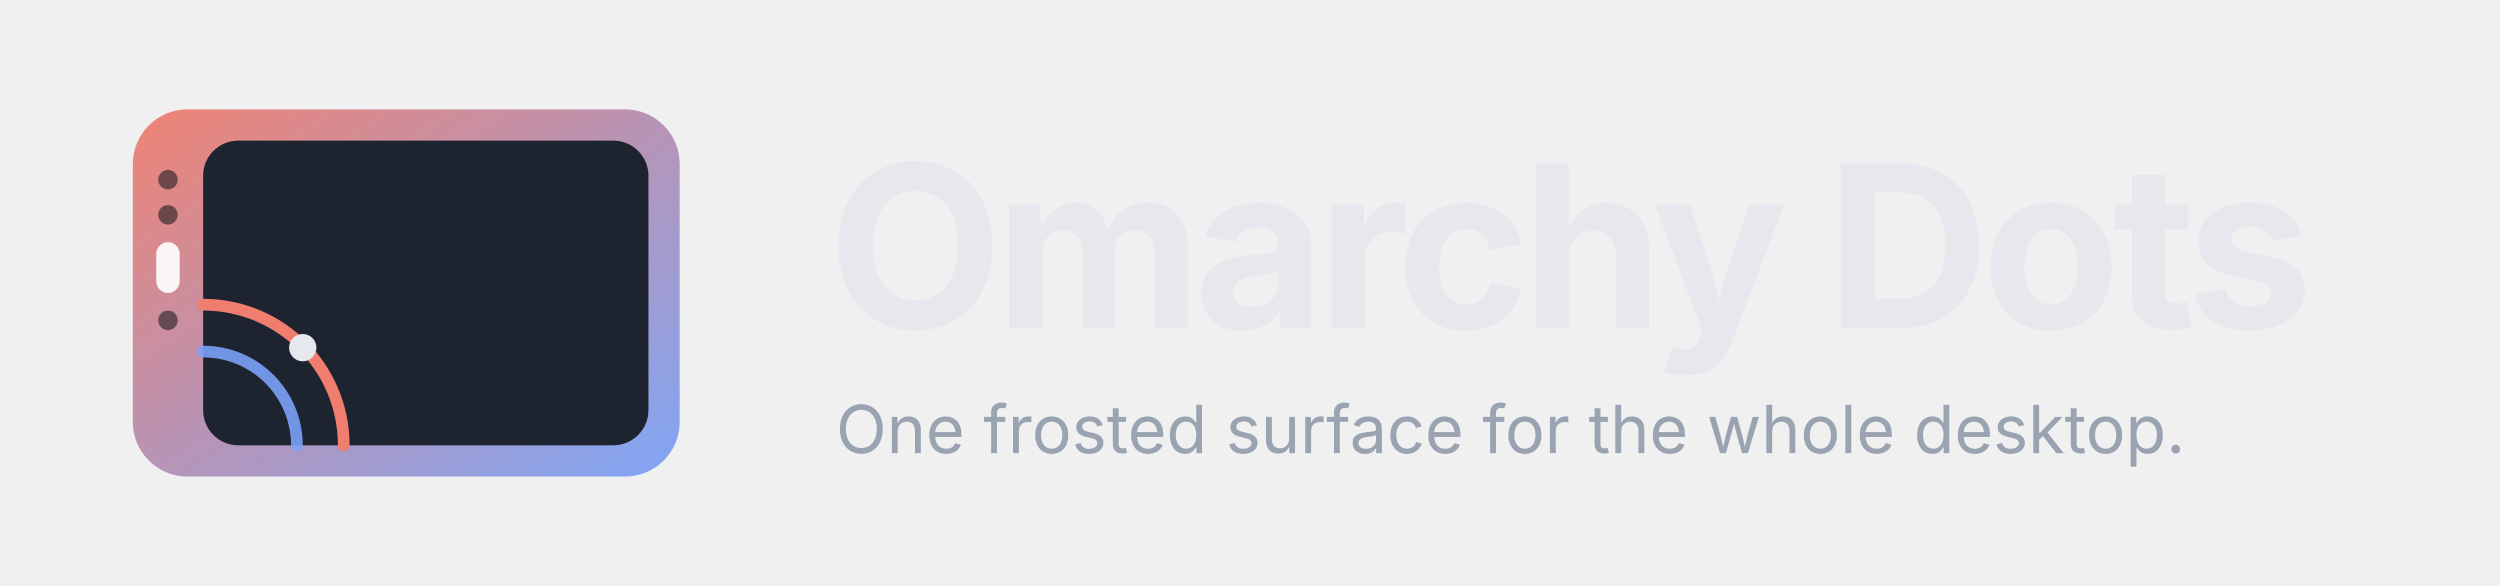
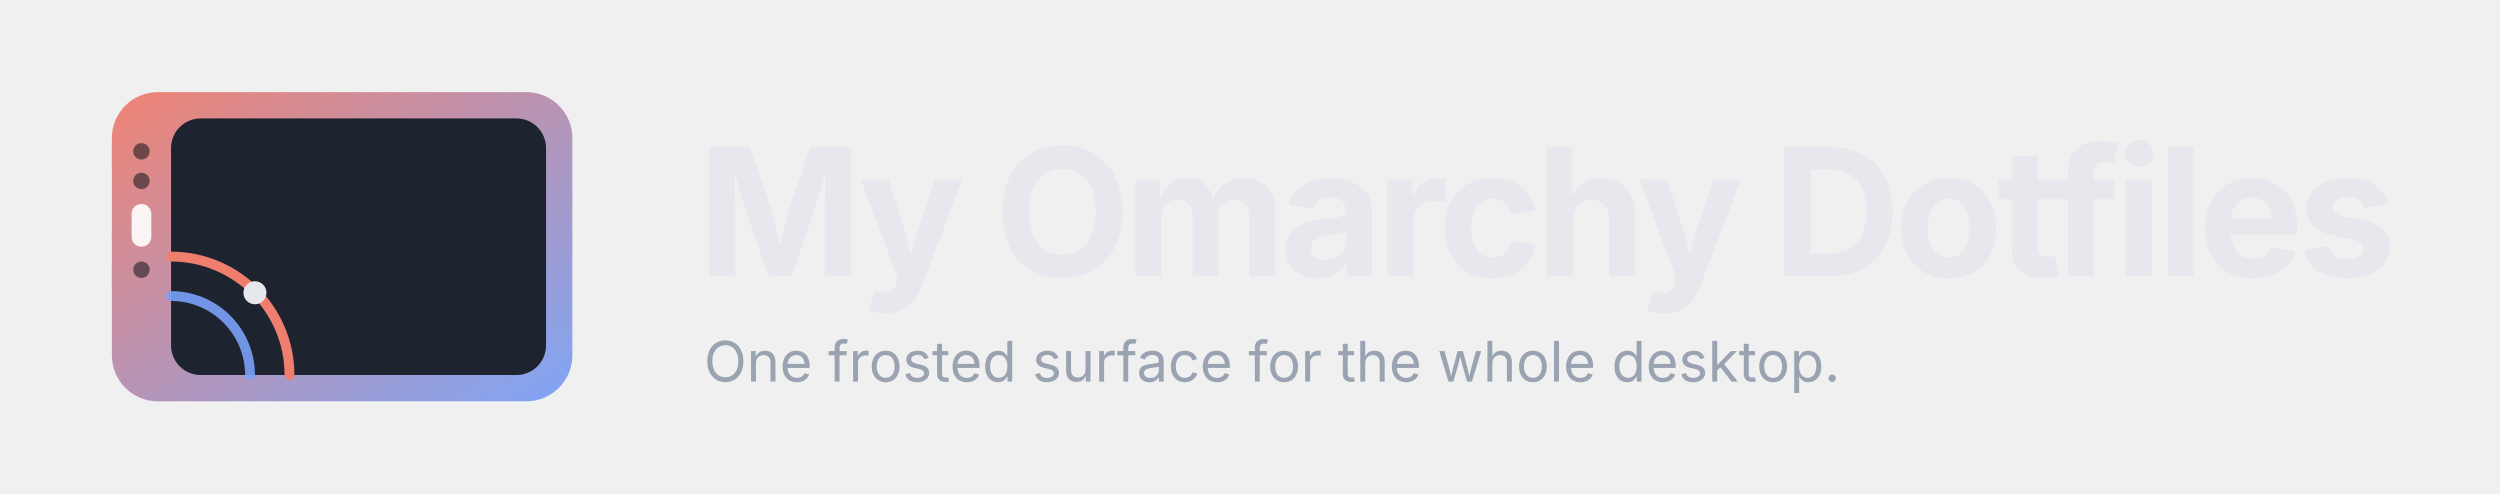
- <svg xmlns="http://www.w3.org/2000/svg" width="640" height="150" viewBox="0 0 640 150" role="img" aria-label="Omarchy Dots">
+ <svg xmlns="http://www.w3.org/2000/svg" width="760" height="150" viewBox="0 0 760 150" role="img" aria-label="My Omarchy Dotfiles">
  <defs>
    <linearGradient id="g" x1="0" y1="0" x2="1" y2="1">
      <stop offset="0" stop-color="#F07E6E" />
      <stop offset="1" stop-color="#7AA2F7" />
    </linearGradient>
  </defs>
  <g transform="translate(34,28)">
    <rect x="0" y="0" width="140" height="94" rx="14" fill="url(#g)" opacity="0.95" />
    <rect x="18" y="8" width="114" height="78" rx="9" fill="#1E2330" />
    <circle cx="9" cy="18" r="2.5" fill="#0F1218" opacity="0.55" />
    <circle cx="9" cy="27" r="2.5" fill="#0F1218" opacity="0.55" />
    <rect x="6" y="34" width="6" height="13" rx="3" fill="#FFFFFF" opacity="0.9" />
    <circle cx="9" cy="54" r="2.5" fill="#0F1218" opacity="0.55" />
    <path d="M18 50 A36 36 0 0 1 54 86" fill="none" stroke="#F07E6E" stroke-width="3" stroke-linecap="round" />
    <path d="M18 62 A24 24 0 0 1 42 86" fill="none" stroke="#7AA2F7" stroke-width="3" stroke-linecap="round" opacity="0.9" />
    <circle cx="43.5" cy="61" r="3.5" fill="#E6E8EE" />
  </g>
-   <text x="212" y="84" font-family="Inter, -apple-system, 'Segoe UI', Roboto, Helvetica, Arial, sans-serif" font-size="58" font-weight="700" letter-spacing="-2" fill="#E6E8EE">Omarchy Dots</text>
+   <text x="212" y="84" font-family="Inter, -apple-system, 'Segoe UI', Roboto, Helvetica, Arial, sans-serif" font-size="54" font-weight="700" letter-spacing="-2" fill="#E6E8EE">My Omarchy Dotfiles</text>
  <text x="214" y="116" font-family="Inter, -apple-system, 'Segoe UI', Roboto, Helvetica, Arial, sans-serif" font-size="17" fill="#9AA3B2">One frosted surface for the whole desktop.</text>
</svg>
